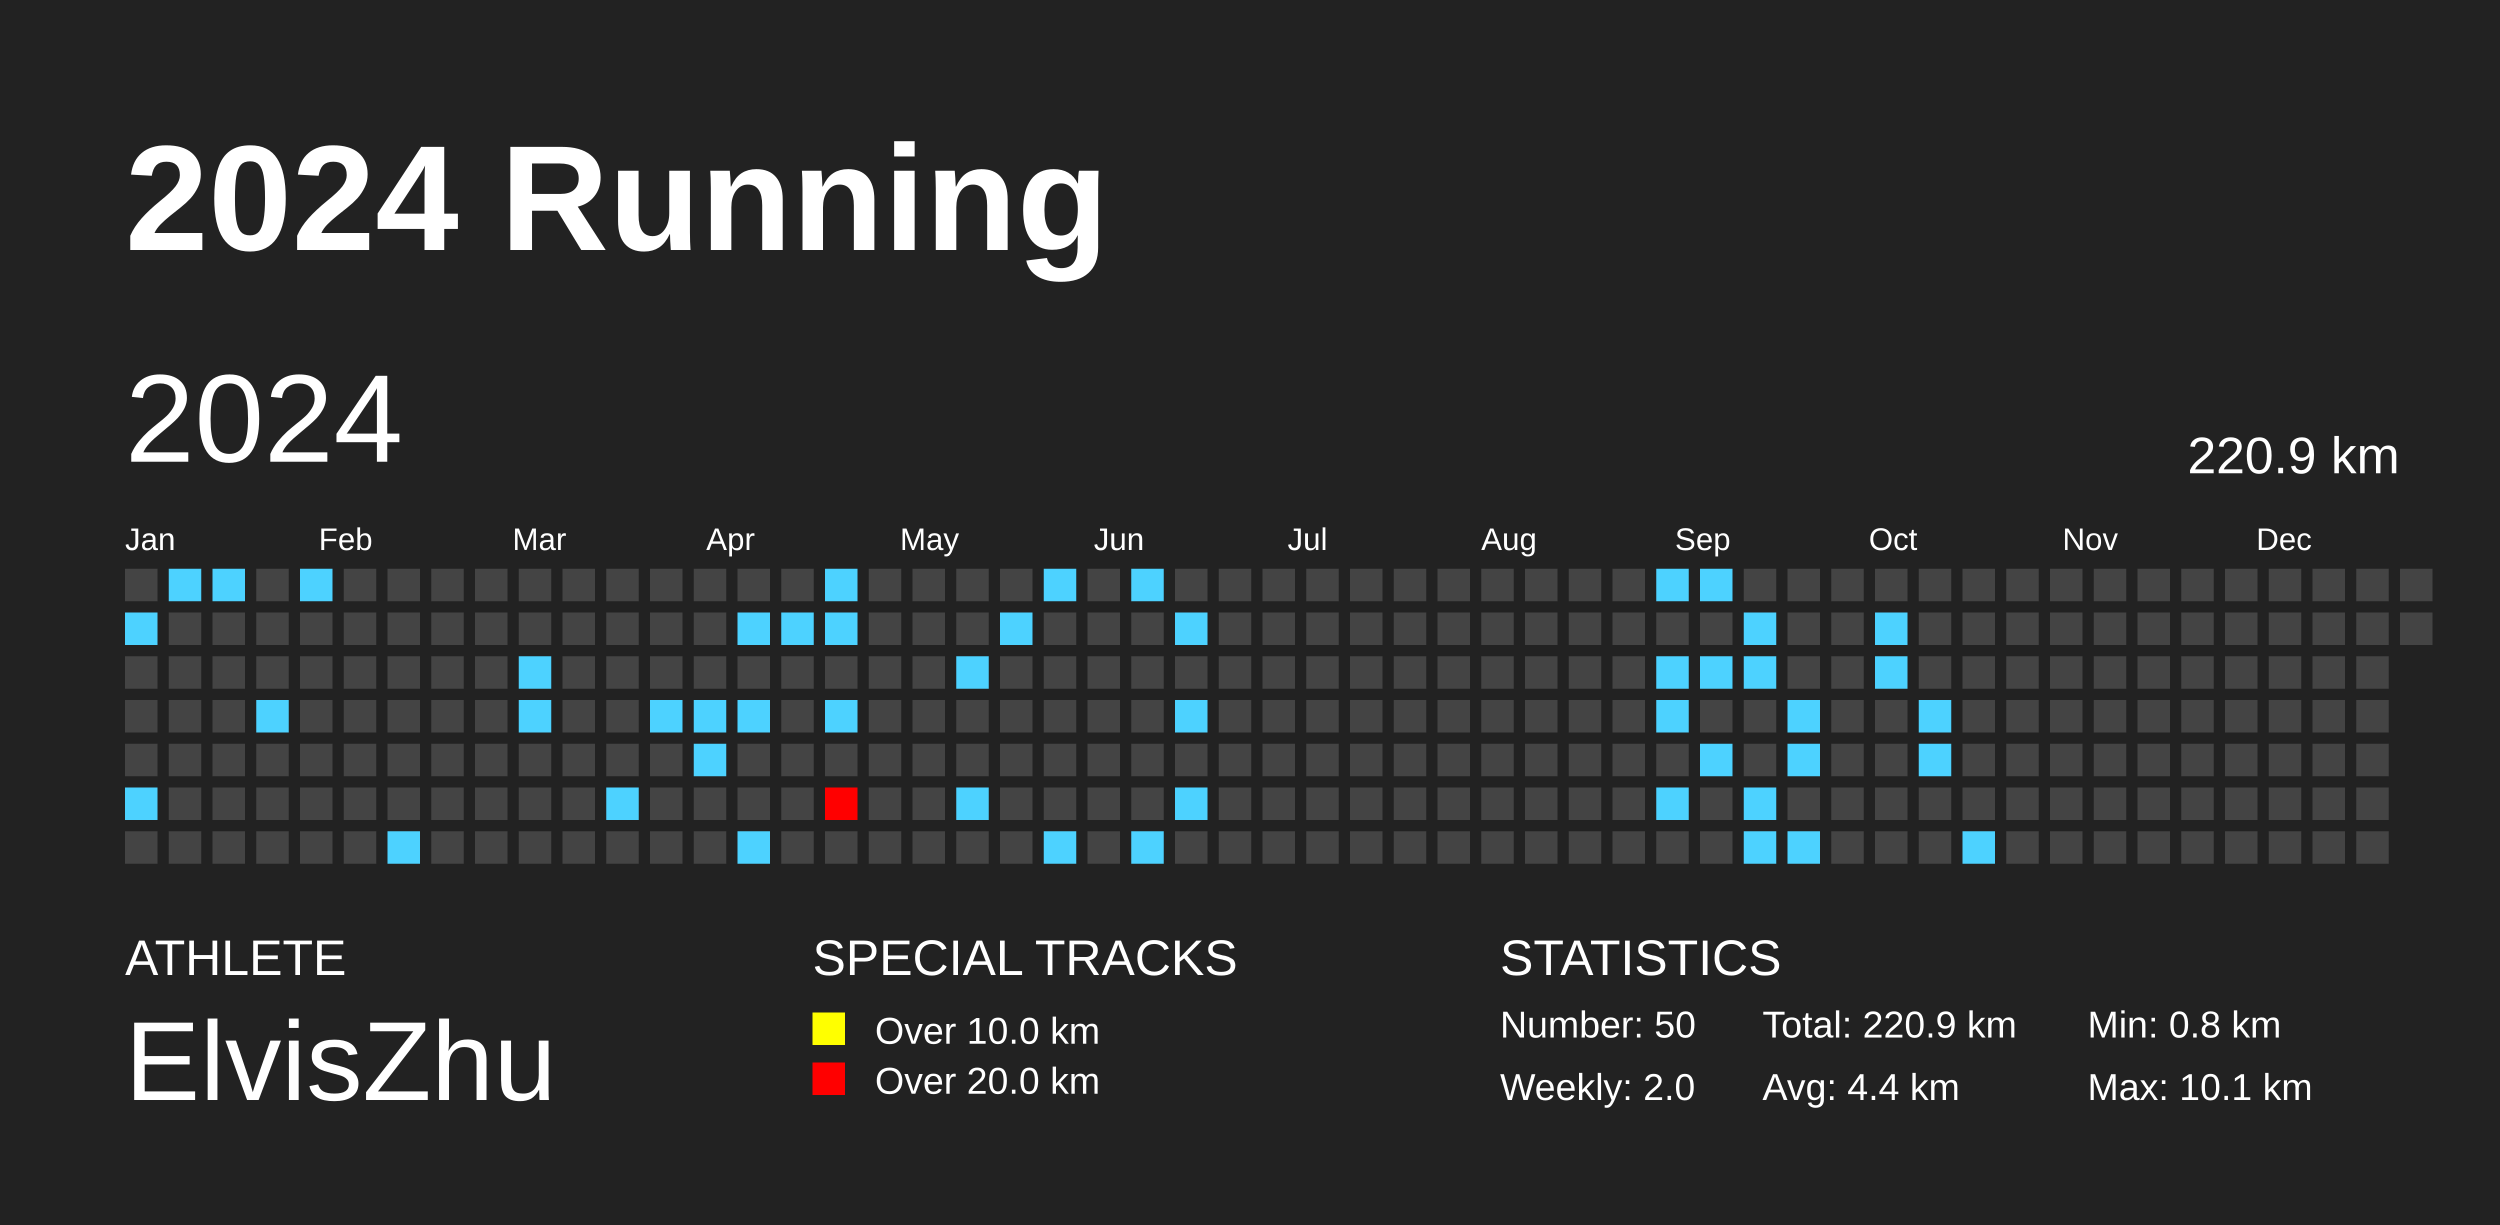
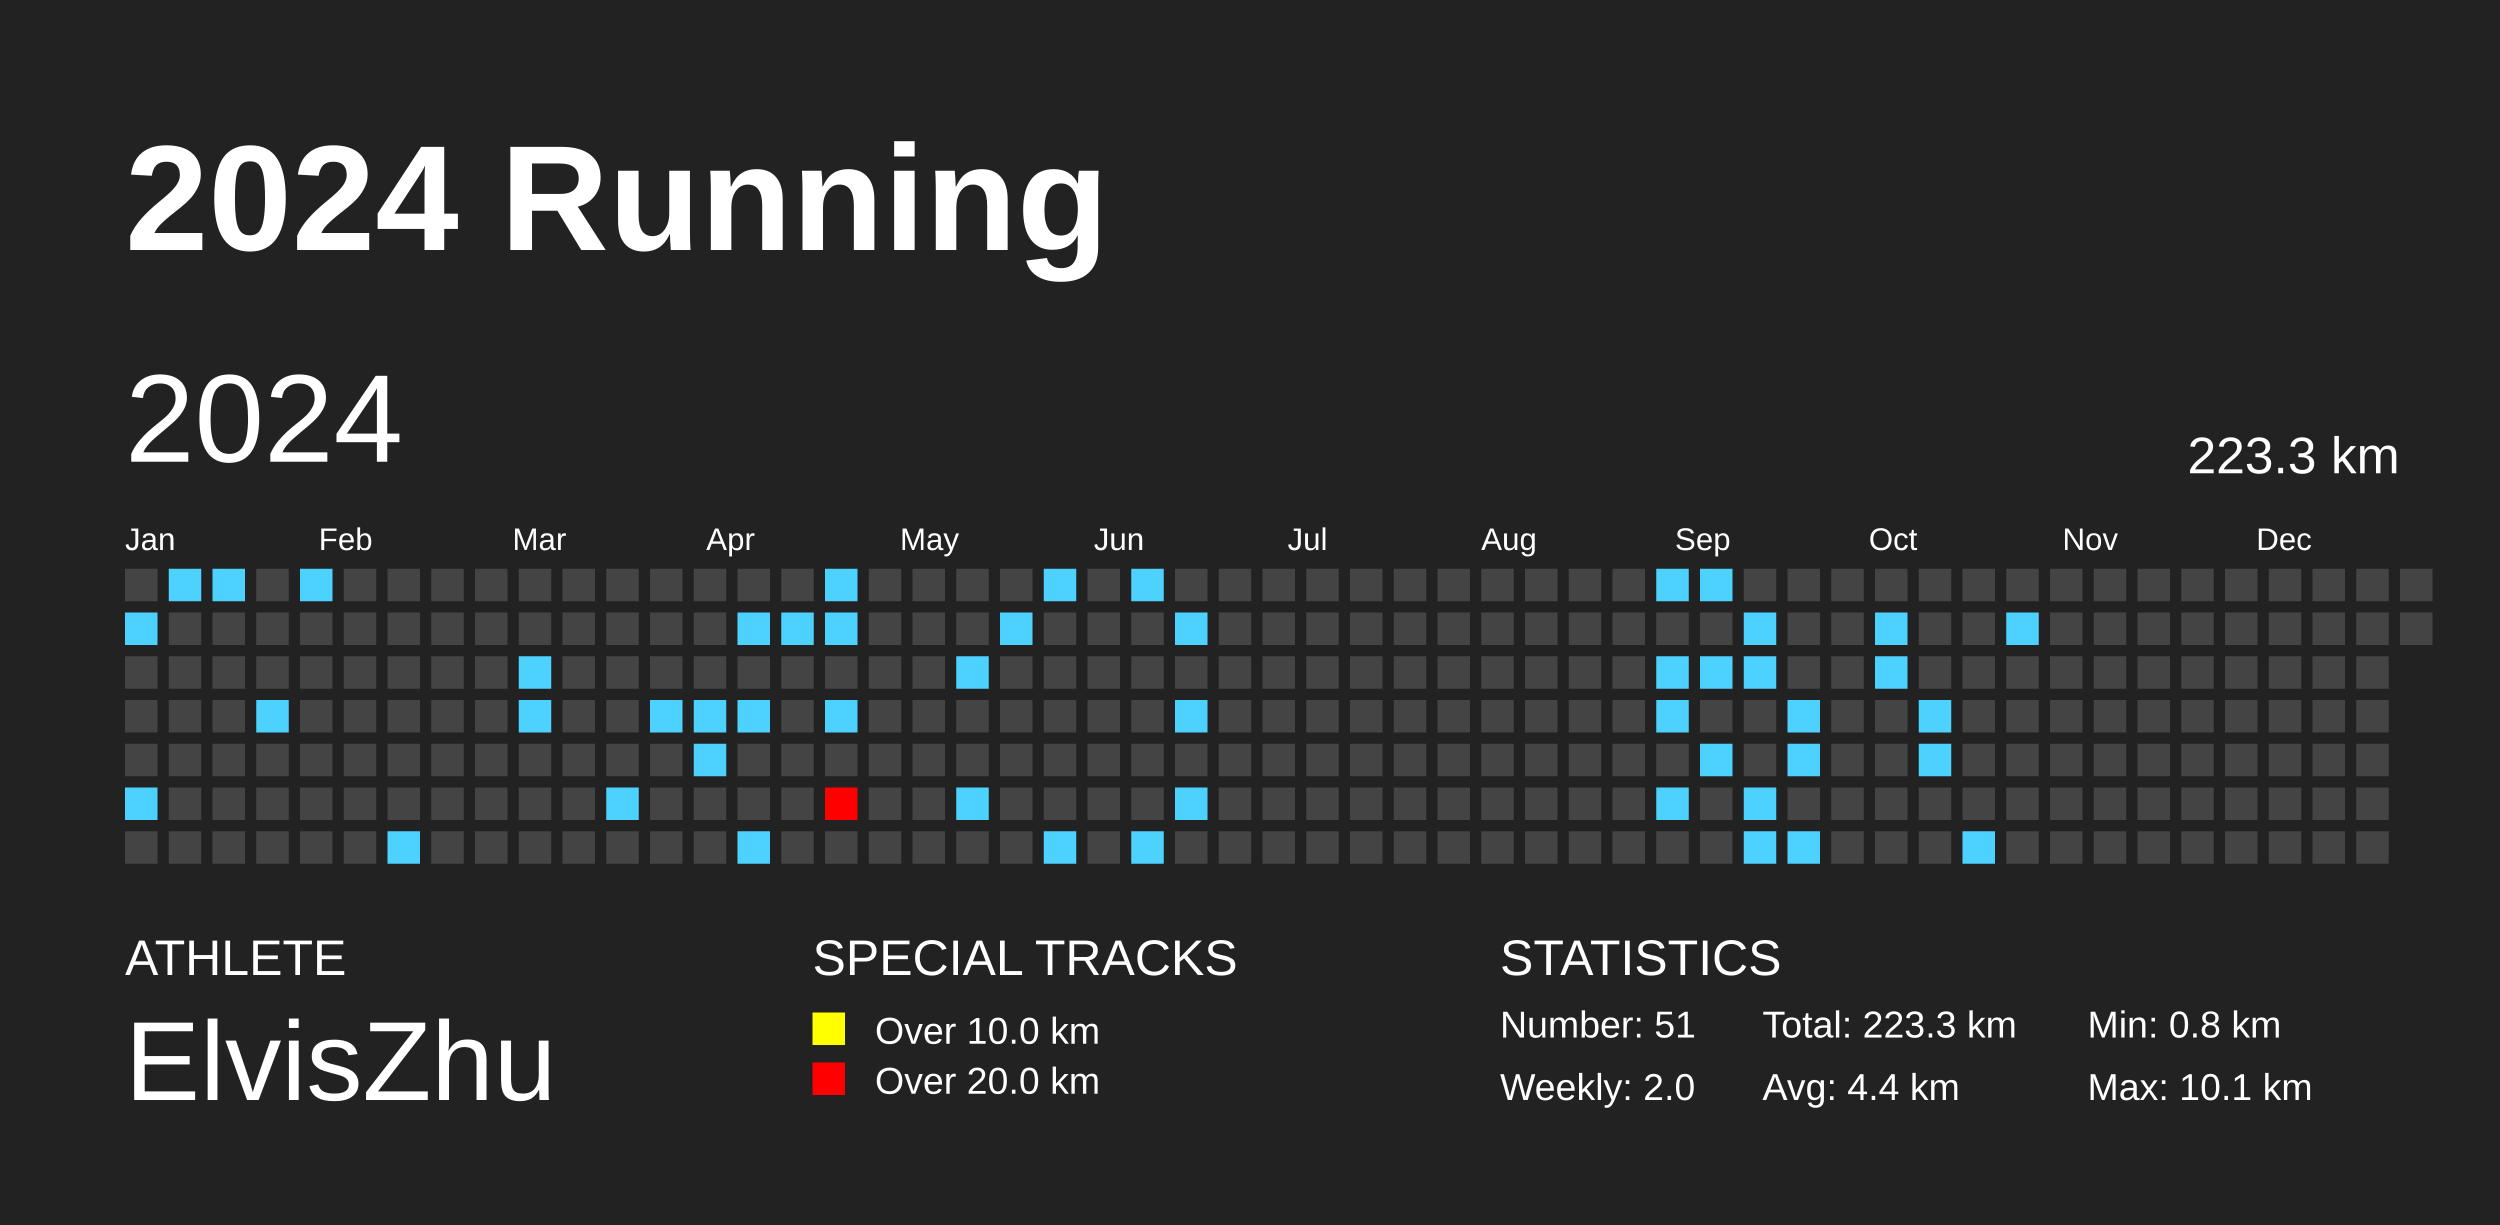
<svg xmlns="http://www.w3.org/2000/svg" baseProfile="full" height="98mm" version="1.1" viewBox="0,0,200,98" width="200mm">
  <defs />
  <rect fill="#222222" height="98" width="200" x="0" y="0" />
  <text fill="#FFFFFF" style="font-size:12px; font-family:Arial; font-weight:bold;" x="10" y="20">2024 Running</text>
  <text fill="#FFFFFF" style="font-size:4px; font-family:Arial" x="10" y="78">ATHLETE</text>
  <text fill="#FFFFFF" style="font-size:9px; font-family:Arial" x="10" y="88">ElvisZhu</text>
  <text fill="#FFFFFF" style="font-size:4px; font-family:Arial" x="65" y="78">SPECIAL TRACKS</text>
  <rect fill="yellow" height="2.6" width="2.6" x="65" y="81" />
  <text fill="#FFFFFF" style="font-size:3px; font-family:Arial" x="70" y="83.5">Over 10.0 km</text>
  <rect fill="red" height="2.6" width="2.6" x="65" y="85" />
  <text fill="#FFFFFF" style="font-size:3px; font-family:Arial" x="70" y="87.5">Over 20.0 km</text>
  <text fill="#FFFFFF" style="font-size:4px; font-family:Arial" x="120" y="78">STATISTICS</text>
-   <text fill="#FFFFFF" style="font-size:3px; font-family:Arial" x="120" y="83">Number: 50</text>
+   <text fill="#FFFFFF" style="font-size:3px; font-family:Arial" x="120" y="83">Number: 51</text>
  <text fill="#FFFFFF" style="font-size:3px; font-family:Arial" x="120" y="88">Weekly: 2.0</text>
-   <text fill="#FFFFFF" style="font-size:3px; font-family:Arial" x="141" y="83">Total: 220.9 km</text>
+   <text fill="#FFFFFF" style="font-size:3px; font-family:Arial" x="141" y="83">Total: 223.3 km</text>
  <text fill="#FFFFFF" style="font-size:3px; font-family:Arial" x="141" y="88">Avg: 4.4 km</text>
  <text fill="#FFFFFF" style="font-size:3px; font-family:Arial" x="167" y="83">Min: 0.8 km</text>
  <text fill="#FFFFFF" style="font-size:3px; font-family:Arial" x="167" y="88">Max: 10.1 km</text>
  <text dominant-baseline="hanging" fill="#FFFFFF" style="font-size:10.0px; font-family:Arial;" x="10" y="30">2024</text>
-   <text dominant-baseline="hanging" fill="#FFFFFF" style="font-size:4.125px; font-family:Arial;" x="175" y="35">220.9 km</text>
+   <text dominant-baseline="hanging" fill="#FFFFFF" style="font-size:4.125px; font-family:Arial;" x="175" y="35">223.3 km</text>
  <text fill="#FFFFFF" style="font-size:2.5px; font-family:Arial" x="10.0" y="44">Jan</text>
  <text fill="#FFFFFF" style="font-size:2.5px; font-family:Arial" x="25.5" y="44">Feb</text>
  <text fill="#FFFFFF" style="font-size:2.5px; font-family:Arial" x="41.0" y="44">Mar</text>
  <text fill="#FFFFFF" style="font-size:2.5px; font-family:Arial" x="56.5" y="44">Apr</text>
  <text fill="#FFFFFF" style="font-size:2.5px; font-family:Arial" x="72.0" y="44">May</text>
  <text fill="#FFFFFF" style="font-size:2.5px; font-family:Arial" x="87.5" y="44">Jun</text>
  <text fill="#FFFFFF" style="font-size:2.5px; font-family:Arial" x="103.0" y="44">Jul</text>
  <text fill="#FFFFFF" style="font-size:2.5px; font-family:Arial" x="118.5" y="44">Aug</text>
  <text fill="#FFFFFF" style="font-size:2.5px; font-family:Arial" x="134.0" y="44">Sep</text>
  <text fill="#FFFFFF" style="font-size:2.5px; font-family:Arial" x="149.5" y="44">Oct</text>
  <text fill="#FFFFFF" style="font-size:2.5px; font-family:Arial" x="165.0" y="44">Nov</text>
  <text fill="#FFFFFF" style="font-size:2.5px; font-family:Arial" x="180.5" y="44">Dec</text>
  <rect fill="#444444" height="2.6" width="2.6" x="10.0" y="45.5" />
  <rect fill="#4dd2ff" height="2.6" width="2.6" x="10.0" y="49.0" />
  <rect fill="#444444" height="2.6" width="2.6" x="10.0" y="52.5" />
  <rect fill="#444444" height="2.6" width="2.6" x="10.0" y="56.0" />
  <rect fill="#444444" height="2.6" width="2.6" x="10.0" y="59.5" />
  <rect fill="#4dd2ff" height="2.6" width="2.6" x="10.0" y="63.0" />
  <rect fill="#444444" height="2.6" width="2.6" x="10.0" y="66.5" />
  <rect fill="#4dd2ff" height="2.6" width="2.6" x="13.5" y="45.5" />
  <rect fill="#444444" height="2.6" width="2.6" x="13.5" y="49.0" />
  <rect fill="#444444" height="2.6" width="2.6" x="13.5" y="52.5" />
  <rect fill="#444444" height="2.6" width="2.6" x="13.5" y="56.0" />
  <rect fill="#444444" height="2.6" width="2.6" x="13.5" y="59.5" />
  <rect fill="#444444" height="2.6" width="2.6" x="13.5" y="63.0" />
  <rect fill="#444444" height="2.6" width="2.6" x="13.5" y="66.5" />
  <rect fill="#4dd2ff" height="2.6" width="2.6" x="17.0" y="45.5" />
  <rect fill="#444444" height="2.6" width="2.6" x="17.0" y="49.0" />
  <rect fill="#444444" height="2.6" width="2.6" x="17.0" y="52.5" />
  <rect fill="#444444" height="2.6" width="2.6" x="17.0" y="56.0" />
  <rect fill="#444444" height="2.6" width="2.6" x="17.0" y="59.5" />
  <rect fill="#444444" height="2.6" width="2.6" x="17.0" y="63.0" />
  <rect fill="#444444" height="2.6" width="2.6" x="17.0" y="66.5" />
  <rect fill="#444444" height="2.6" width="2.6" x="20.5" y="45.5" />
  <rect fill="#444444" height="2.6" width="2.6" x="20.5" y="49.0" />
  <rect fill="#444444" height="2.6" width="2.6" x="20.5" y="52.5" />
  <rect fill="#4dd2ff" height="2.6" width="2.6" x="20.5" y="56.0" />
  <rect fill="#444444" height="2.6" width="2.6" x="20.5" y="59.5" />
  <rect fill="#444444" height="2.6" width="2.6" x="20.5" y="63.0" />
  <rect fill="#444444" height="2.6" width="2.6" x="20.5" y="66.5" />
  <rect fill="#4dd2ff" height="2.6" width="2.6" x="24.0" y="45.5" />
  <rect fill="#444444" height="2.6" width="2.6" x="24.0" y="49.0" />
  <rect fill="#444444" height="2.6" width="2.6" x="24.0" y="52.5" />
  <rect fill="#444444" height="2.6" width="2.6" x="24.0" y="56.0" />
  <rect fill="#444444" height="2.6" width="2.6" x="24.0" y="59.5" />
  <rect fill="#444444" height="2.6" width="2.6" x="24.0" y="63.0" />
  <rect fill="#444444" height="2.6" width="2.6" x="24.0" y="66.5" />
  <rect fill="#444444" height="2.6" width="2.6" x="27.5" y="45.5" />
  <rect fill="#444444" height="2.6" width="2.6" x="27.5" y="49.0" />
  <rect fill="#444444" height="2.6" width="2.6" x="27.5" y="52.5" />
  <rect fill="#444444" height="2.6" width="2.6" x="27.5" y="56.0" />
  <rect fill="#444444" height="2.6" width="2.6" x="27.5" y="59.5" />
  <rect fill="#444444" height="2.6" width="2.6" x="27.5" y="63.0" />
  <rect fill="#444444" height="2.6" width="2.6" x="27.5" y="66.5" />
  <rect fill="#444444" height="2.6" width="2.6" x="31.0" y="45.5" />
  <rect fill="#444444" height="2.6" width="2.6" x="31.0" y="49.0" />
  <rect fill="#444444" height="2.6" width="2.6" x="31.0" y="52.5" />
  <rect fill="#444444" height="2.6" width="2.6" x="31.0" y="56.0" />
  <rect fill="#444444" height="2.6" width="2.6" x="31.0" y="59.5" />
  <rect fill="#444444" height="2.6" width="2.6" x="31.0" y="63.0" />
  <rect fill="#4dd2ff" height="2.6" width="2.6" x="31.0" y="66.5" />
  <rect fill="#444444" height="2.6" width="2.6" x="34.5" y="45.5" />
  <rect fill="#444444" height="2.6" width="2.6" x="34.5" y="49.0" />
  <rect fill="#444444" height="2.6" width="2.6" x="34.5" y="52.5" />
  <rect fill="#444444" height="2.6" width="2.6" x="34.5" y="56.0" />
  <rect fill="#444444" height="2.6" width="2.6" x="34.5" y="59.5" />
  <rect fill="#444444" height="2.6" width="2.6" x="34.5" y="63.0" />
  <rect fill="#444444" height="2.6" width="2.6" x="34.5" y="66.5" />
  <rect fill="#444444" height="2.6" width="2.6" x="38.0" y="45.5" />
  <rect fill="#444444" height="2.6" width="2.6" x="38.0" y="49.0" />
  <rect fill="#444444" height="2.6" width="2.6" x="38.0" y="52.5" />
  <rect fill="#444444" height="2.6" width="2.6" x="38.0" y="56.0" />
  <rect fill="#444444" height="2.6" width="2.6" x="38.0" y="59.5" />
  <rect fill="#444444" height="2.6" width="2.6" x="38.0" y="63.0" />
  <rect fill="#444444" height="2.6" width="2.6" x="38.0" y="66.5" />
  <rect fill="#444444" height="2.6" width="2.6" x="41.5" y="45.5" />
  <rect fill="#444444" height="2.6" width="2.6" x="41.5" y="49.0" />
  <rect fill="#4dd2ff" height="2.6" width="2.6" x="41.5" y="52.5" />
  <rect fill="#4dd2ff" height="2.6" width="2.6" x="41.5" y="56.0" />
  <rect fill="#444444" height="2.6" width="2.6" x="41.5" y="59.5" />
  <rect fill="#444444" height="2.6" width="2.6" x="41.5" y="63.0" />
  <rect fill="#444444" height="2.6" width="2.6" x="41.5" y="66.5" />
  <rect fill="#444444" height="2.6" width="2.6" x="45.0" y="45.5" />
  <rect fill="#444444" height="2.6" width="2.6" x="45.0" y="49.0" />
  <rect fill="#444444" height="2.6" width="2.6" x="45.0" y="52.5" />
  <rect fill="#444444" height="2.6" width="2.6" x="45.0" y="56.0" />
  <rect fill="#444444" height="2.6" width="2.6" x="45.0" y="59.5" />
  <rect fill="#444444" height="2.6" width="2.6" x="45.0" y="63.0" />
  <rect fill="#444444" height="2.6" width="2.6" x="45.0" y="66.5" />
  <rect fill="#444444" height="2.6" width="2.6" x="48.5" y="45.5" />
  <rect fill="#444444" height="2.6" width="2.6" x="48.5" y="49.0" />
  <rect fill="#444444" height="2.6" width="2.6" x="48.5" y="52.5" />
  <rect fill="#444444" height="2.6" width="2.6" x="48.5" y="56.0" />
  <rect fill="#444444" height="2.6" width="2.6" x="48.5" y="59.5" />
  <rect fill="#4dd2ff" height="2.6" width="2.6" x="48.5" y="63.0" />
  <rect fill="#444444" height="2.6" width="2.6" x="48.5" y="66.5" />
  <rect fill="#444444" height="2.6" width="2.6" x="52.0" y="45.5" />
  <rect fill="#444444" height="2.6" width="2.6" x="52.0" y="49.0" />
  <rect fill="#444444" height="2.6" width="2.6" x="52.0" y="52.5" />
  <rect fill="#4dd2ff" height="2.6" width="2.6" x="52.0" y="56.0" />
  <rect fill="#444444" height="2.6" width="2.6" x="52.0" y="59.5" />
  <rect fill="#444444" height="2.6" width="2.6" x="52.0" y="63.0" />
  <rect fill="#444444" height="2.6" width="2.6" x="52.0" y="66.5" />
  <rect fill="#444444" height="2.6" width="2.6" x="55.5" y="45.5" />
  <rect fill="#444444" height="2.6" width="2.6" x="55.5" y="49.0" />
  <rect fill="#444444" height="2.6" width="2.6" x="55.5" y="52.5" />
  <rect fill="#4dd2ff" height="2.6" width="2.6" x="55.5" y="56.0" />
  <rect fill="#4dd2ff" height="2.6" width="2.6" x="55.5" y="59.5" />
  <rect fill="#444444" height="2.6" width="2.6" x="55.5" y="63.0" />
  <rect fill="#444444" height="2.6" width="2.6" x="55.5" y="66.5" />
  <rect fill="#444444" height="2.6" width="2.6" x="59.0" y="45.5" />
  <rect fill="#4dd2ff" height="2.6" width="2.6" x="59.0" y="49.0" />
  <rect fill="#444444" height="2.6" width="2.6" x="59.0" y="52.5" />
  <rect fill="#4dd2ff" height="2.6" width="2.6" x="59.0" y="56.0" />
  <rect fill="#444444" height="2.6" width="2.6" x="59.0" y="59.5" />
  <rect fill="#444444" height="2.6" width="2.6" x="59.0" y="63.0" />
  <rect fill="#4dd2ff" height="2.6" width="2.6" x="59.0" y="66.5" />
  <rect fill="#444444" height="2.6" width="2.6" x="62.5" y="45.5" />
  <rect fill="#4dd2ff" height="2.6" width="2.6" x="62.5" y="49.0" />
  <rect fill="#444444" height="2.6" width="2.6" x="62.5" y="52.5" />
  <rect fill="#444444" height="2.6" width="2.6" x="62.5" y="56.0" />
  <rect fill="#444444" height="2.6" width="2.6" x="62.5" y="59.5" />
  <rect fill="#444444" height="2.6" width="2.6" x="62.5" y="63.0" />
  <rect fill="#444444" height="2.6" width="2.6" x="62.5" y="66.5" />
  <rect fill="#4dd2ff" height="2.6" width="2.6" x="66.0" y="45.5" />
  <rect fill="#4dd2ff" height="2.6" width="2.6" x="66.0" y="49.0" />
  <rect fill="#444444" height="2.6" width="2.6" x="66.0" y="52.5" />
  <rect fill="#4dd2ff" height="2.6" width="2.6" x="66.0" y="56.0" />
  <rect fill="#444444" height="2.6" width="2.6" x="66.0" y="59.5" />
  <rect fill="#ff0000" height="2.6" width="2.6" x="66.0" y="63.0" />
  <rect fill="#444444" height="2.6" width="2.6" x="66.0" y="66.5" />
  <rect fill="#444444" height="2.6" width="2.6" x="69.5" y="45.5" />
  <rect fill="#444444" height="2.6" width="2.6" x="69.5" y="49.0" />
  <rect fill="#444444" height="2.6" width="2.6" x="69.5" y="52.5" />
  <rect fill="#444444" height="2.6" width="2.6" x="69.5" y="56.0" />
  <rect fill="#444444" height="2.6" width="2.6" x="69.5" y="59.5" />
  <rect fill="#444444" height="2.6" width="2.6" x="69.5" y="63.0" />
  <rect fill="#444444" height="2.6" width="2.6" x="69.5" y="66.5" />
  <rect fill="#444444" height="2.6" width="2.6" x="73.0" y="45.5" />
  <rect fill="#444444" height="2.6" width="2.6" x="73.0" y="49.0" />
  <rect fill="#444444" height="2.6" width="2.6" x="73.0" y="52.5" />
  <rect fill="#444444" height="2.6" width="2.6" x="73.0" y="56.0" />
  <rect fill="#444444" height="2.6" width="2.6" x="73.0" y="59.5" />
  <rect fill="#444444" height="2.6" width="2.6" x="73.0" y="63.0" />
  <rect fill="#444444" height="2.6" width="2.6" x="73.0" y="66.5" />
  <rect fill="#444444" height="2.6" width="2.6" x="76.5" y="45.5" />
  <rect fill="#444444" height="2.6" width="2.6" x="76.5" y="49.0" />
  <rect fill="#4dd2ff" height="2.6" width="2.6" x="76.5" y="52.5" />
  <rect fill="#444444" height="2.6" width="2.6" x="76.5" y="56.0" />
  <rect fill="#444444" height="2.6" width="2.6" x="76.5" y="59.5" />
  <rect fill="#4dd2ff" height="2.6" width="2.6" x="76.5" y="63.0" />
  <rect fill="#444444" height="2.6" width="2.6" x="76.5" y="66.5" />
  <rect fill="#444444" height="2.6" width="2.6" x="80.0" y="45.5" />
  <rect fill="#4dd2ff" height="2.6" width="2.6" x="80.0" y="49.0" />
  <rect fill="#444444" height="2.6" width="2.6" x="80.0" y="52.5" />
  <rect fill="#444444" height="2.6" width="2.6" x="80.0" y="56.0" />
  <rect fill="#444444" height="2.6" width="2.6" x="80.0" y="59.5" />
  <rect fill="#444444" height="2.6" width="2.6" x="80.0" y="63.0" />
  <rect fill="#444444" height="2.6" width="2.6" x="80.0" y="66.5" />
  <rect fill="#4dd2ff" height="2.6" width="2.6" x="83.5" y="45.5" />
  <rect fill="#444444" height="2.6" width="2.6" x="83.5" y="49.0" />
  <rect fill="#444444" height="2.6" width="2.6" x="83.5" y="52.5" />
  <rect fill="#444444" height="2.6" width="2.6" x="83.5" y="56.0" />
  <rect fill="#444444" height="2.6" width="2.6" x="83.5" y="59.5" />
  <rect fill="#444444" height="2.6" width="2.6" x="83.5" y="63.0" />
  <rect fill="#4dd2ff" height="2.6" width="2.6" x="83.5" y="66.5" />
  <rect fill="#444444" height="2.6" width="2.6" x="87.0" y="45.5" />
  <rect fill="#444444" height="2.6" width="2.6" x="87.0" y="49.0" />
  <rect fill="#444444" height="2.6" width="2.6" x="87.0" y="52.5" />
  <rect fill="#444444" height="2.6" width="2.6" x="87.0" y="56.0" />
  <rect fill="#444444" height="2.6" width="2.6" x="87.0" y="59.5" />
  <rect fill="#444444" height="2.6" width="2.6" x="87.0" y="63.0" />
  <rect fill="#444444" height="2.6" width="2.6" x="87.0" y="66.5" />
  <rect fill="#4dd2ff" height="2.6" width="2.6" x="90.5" y="45.5" />
  <rect fill="#444444" height="2.6" width="2.6" x="90.5" y="49.0" />
  <rect fill="#444444" height="2.6" width="2.6" x="90.5" y="52.5" />
  <rect fill="#444444" height="2.6" width="2.6" x="90.5" y="56.0" />
  <rect fill="#444444" height="2.6" width="2.6" x="90.5" y="59.5" />
  <rect fill="#444444" height="2.6" width="2.6" x="90.5" y="63.0" />
  <rect fill="#4dd2ff" height="2.6" width="2.6" x="90.5" y="66.5" />
  <rect fill="#444444" height="2.6" width="2.6" x="94.0" y="45.5" />
  <rect fill="#4dd2ff" height="2.6" width="2.6" x="94.0" y="49.0" />
  <rect fill="#444444" height="2.6" width="2.6" x="94.0" y="52.5" />
  <rect fill="#4dd2ff" height="2.6" width="2.6" x="94.0" y="56.0" />
  <rect fill="#444444" height="2.6" width="2.6" x="94.0" y="59.5" />
  <rect fill="#4dd2ff" height="2.6" width="2.6" x="94.0" y="63.0" />
  <rect fill="#444444" height="2.6" width="2.6" x="94.0" y="66.5" />
  <rect fill="#444444" height="2.6" width="2.6" x="97.5" y="45.5" />
  <rect fill="#444444" height="2.6" width="2.6" x="97.5" y="49.0" />
  <rect fill="#444444" height="2.6" width="2.6" x="97.5" y="52.5" />
  <rect fill="#444444" height="2.6" width="2.6" x="97.5" y="56.0" />
  <rect fill="#444444" height="2.6" width="2.6" x="97.5" y="59.5" />
  <rect fill="#444444" height="2.6" width="2.6" x="97.5" y="63.0" />
  <rect fill="#444444" height="2.6" width="2.6" x="97.5" y="66.5" />
  <rect fill="#444444" height="2.6" width="2.6" x="101.0" y="45.5" />
  <rect fill="#444444" height="2.6" width="2.6" x="101.0" y="49.0" />
  <rect fill="#444444" height="2.6" width="2.6" x="101.0" y="52.5" />
  <rect fill="#444444" height="2.6" width="2.6" x="101.0" y="56.0" />
  <rect fill="#444444" height="2.6" width="2.6" x="101.0" y="59.5" />
  <rect fill="#444444" height="2.6" width="2.6" x="101.0" y="63.0" />
  <rect fill="#444444" height="2.6" width="2.6" x="101.0" y="66.5" />
  <rect fill="#444444" height="2.6" width="2.6" x="104.5" y="45.5" />
  <rect fill="#444444" height="2.6" width="2.6" x="104.5" y="49.0" />
  <rect fill="#444444" height="2.6" width="2.6" x="104.5" y="52.5" />
  <rect fill="#444444" height="2.6" width="2.6" x="104.5" y="56.0" />
  <rect fill="#444444" height="2.6" width="2.6" x="104.5" y="59.5" />
  <rect fill="#444444" height="2.6" width="2.6" x="104.5" y="63.0" />
  <rect fill="#444444" height="2.6" width="2.6" x="104.5" y="66.5" />
  <rect fill="#444444" height="2.6" width="2.6" x="108.0" y="45.5" />
  <rect fill="#444444" height="2.6" width="2.6" x="108.0" y="49.0" />
  <rect fill="#444444" height="2.6" width="2.6" x="108.0" y="52.5" />
  <rect fill="#444444" height="2.6" width="2.6" x="108.0" y="56.0" />
  <rect fill="#444444" height="2.6" width="2.6" x="108.0" y="59.5" />
  <rect fill="#444444" height="2.6" width="2.6" x="108.0" y="63.0" />
  <rect fill="#444444" height="2.6" width="2.6" x="108.0" y="66.5" />
  <rect fill="#444444" height="2.6" width="2.6" x="111.5" y="45.5" />
  <rect fill="#444444" height="2.6" width="2.6" x="111.5" y="49.0" />
  <rect fill="#444444" height="2.6" width="2.6" x="111.5" y="52.5" />
  <rect fill="#444444" height="2.6" width="2.6" x="111.5" y="56.0" />
  <rect fill="#444444" height="2.6" width="2.6" x="111.5" y="59.5" />
  <rect fill="#444444" height="2.6" width="2.6" x="111.5" y="63.0" />
  <rect fill="#444444" height="2.6" width="2.6" x="111.5" y="66.5" />
  <rect fill="#444444" height="2.6" width="2.6" x="115.0" y="45.5" />
  <rect fill="#444444" height="2.6" width="2.6" x="115.0" y="49.0" />
  <rect fill="#444444" height="2.6" width="2.6" x="115.0" y="52.5" />
  <rect fill="#444444" height="2.6" width="2.6" x="115.0" y="56.0" />
  <rect fill="#444444" height="2.6" width="2.6" x="115.0" y="59.5" />
  <rect fill="#444444" height="2.6" width="2.6" x="115.0" y="63.0" />
  <rect fill="#444444" height="2.6" width="2.6" x="115.0" y="66.5" />
  <rect fill="#444444" height="2.6" width="2.6" x="118.5" y="45.5" />
  <rect fill="#444444" height="2.6" width="2.6" x="118.5" y="49.0" />
  <rect fill="#444444" height="2.6" width="2.6" x="118.5" y="52.5" />
  <rect fill="#444444" height="2.6" width="2.6" x="118.5" y="56.0" />
  <rect fill="#444444" height="2.6" width="2.6" x="118.5" y="59.5" />
  <rect fill="#444444" height="2.6" width="2.6" x="118.5" y="63.0" />
  <rect fill="#444444" height="2.6" width="2.6" x="118.5" y="66.5" />
  <rect fill="#444444" height="2.6" width="2.6" x="122.0" y="45.5" />
  <rect fill="#444444" height="2.6" width="2.6" x="122.0" y="49.0" />
  <rect fill="#444444" height="2.6" width="2.6" x="122.0" y="52.5" />
  <rect fill="#444444" height="2.6" width="2.6" x="122.0" y="56.0" />
  <rect fill="#444444" height="2.6" width="2.6" x="122.0" y="59.5" />
  <rect fill="#444444" height="2.6" width="2.6" x="122.0" y="63.0" />
  <rect fill="#444444" height="2.6" width="2.6" x="122.0" y="66.5" />
  <rect fill="#444444" height="2.6" width="2.6" x="125.5" y="45.5" />
  <rect fill="#444444" height="2.6" width="2.6" x="125.5" y="49.0" />
  <rect fill="#444444" height="2.6" width="2.6" x="125.5" y="52.5" />
  <rect fill="#444444" height="2.6" width="2.6" x="125.5" y="56.0" />
  <rect fill="#444444" height="2.6" width="2.6" x="125.5" y="59.5" />
  <rect fill="#444444" height="2.6" width="2.6" x="125.5" y="63.0" />
  <rect fill="#444444" height="2.6" width="2.6" x="125.5" y="66.5" />
  <rect fill="#444444" height="2.6" width="2.6" x="129.0" y="45.5" />
  <rect fill="#444444" height="2.6" width="2.6" x="129.0" y="49.0" />
  <rect fill="#444444" height="2.6" width="2.6" x="129.0" y="52.5" />
  <rect fill="#444444" height="2.6" width="2.6" x="129.0" y="56.0" />
  <rect fill="#444444" height="2.6" width="2.6" x="129.0" y="59.5" />
  <rect fill="#444444" height="2.6" width="2.6" x="129.0" y="63.0" />
  <rect fill="#444444" height="2.6" width="2.6" x="129.0" y="66.5" />
  <rect fill="#4dd2ff" height="2.6" width="2.6" x="132.5" y="45.5" />
  <rect fill="#444444" height="2.6" width="2.6" x="132.5" y="49.0" />
  <rect fill="#4dd2ff" height="2.6" width="2.6" x="132.5" y="52.5" />
  <rect fill="#4dd2ff" height="2.6" width="2.6" x="132.5" y="56.0" />
  <rect fill="#444444" height="2.6" width="2.6" x="132.5" y="59.5" />
  <rect fill="#4dd2ff" height="2.6" width="2.6" x="132.5" y="63.0" />
  <rect fill="#444444" height="2.6" width="2.6" x="132.5" y="66.5" />
  <rect fill="#4dd2ff" height="2.6" width="2.6" x="136.0" y="45.5" />
  <rect fill="#444444" height="2.6" width="2.6" x="136.0" y="49.0" />
  <rect fill="#4dd2ff" height="2.6" width="2.6" x="136.0" y="52.5" />
  <rect fill="#444444" height="2.6" width="2.6" x="136.0" y="56.0" />
  <rect fill="#4dd2ff" height="2.6" width="2.6" x="136.0" y="59.5" />
  <rect fill="#444444" height="2.6" width="2.6" x="136.0" y="63.0" />
  <rect fill="#444444" height="2.6" width="2.6" x="136.0" y="66.5" />
  <rect fill="#444444" height="2.6" width="2.6" x="139.5" y="45.5" />
  <rect fill="#4dd2ff" height="2.6" width="2.6" x="139.5" y="49.0" />
  <rect fill="#4dd2ff" height="2.6" width="2.6" x="139.5" y="52.5" />
  <rect fill="#444444" height="2.6" width="2.6" x="139.5" y="56.0" />
  <rect fill="#444444" height="2.6" width="2.6" x="139.5" y="59.5" />
  <rect fill="#4dd2ff" height="2.6" width="2.6" x="139.5" y="63.0" />
  <rect fill="#4dd2ff" height="2.6" width="2.6" x="139.5" y="66.5" />
  <rect fill="#444444" height="2.6" width="2.6" x="143.0" y="45.5" />
  <rect fill="#444444" height="2.6" width="2.6" x="143.0" y="49.0" />
  <rect fill="#444444" height="2.6" width="2.6" x="143.0" y="52.5" />
  <rect fill="#4dd2ff" height="2.6" width="2.6" x="143.0" y="56.0" />
  <rect fill="#4dd2ff" height="2.6" width="2.6" x="143.0" y="59.5" />
  <rect fill="#444444" height="2.6" width="2.6" x="143.0" y="63.0" />
  <rect fill="#4dd2ff" height="2.6" width="2.6" x="143.0" y="66.5" />
  <rect fill="#444444" height="2.6" width="2.6" x="146.5" y="45.5" />
  <rect fill="#444444" height="2.6" width="2.6" x="146.5" y="49.0" />
  <rect fill="#444444" height="2.6" width="2.6" x="146.5" y="52.5" />
  <rect fill="#444444" height="2.6" width="2.6" x="146.5" y="56.0" />
  <rect fill="#444444" height="2.6" width="2.6" x="146.5" y="59.5" />
  <rect fill="#444444" height="2.6" width="2.6" x="146.5" y="63.0" />
  <rect fill="#444444" height="2.6" width="2.6" x="146.5" y="66.5" />
  <rect fill="#444444" height="2.6" width="2.6" x="150.0" y="45.5" />
  <rect fill="#4dd2ff" height="2.6" width="2.6" x="150.0" y="49.0" />
  <rect fill="#4dd2ff" height="2.6" width="2.6" x="150.0" y="52.5" />
  <rect fill="#444444" height="2.6" width="2.6" x="150.0" y="56.0" />
  <rect fill="#444444" height="2.6" width="2.6" x="150.0" y="59.5" />
  <rect fill="#444444" height="2.6" width="2.6" x="150.0" y="63.0" />
  <rect fill="#444444" height="2.6" width="2.6" x="150.0" y="66.5" />
  <rect fill="#444444" height="2.6" width="2.6" x="153.5" y="45.5" />
  <rect fill="#444444" height="2.6" width="2.6" x="153.5" y="49.0" />
  <rect fill="#444444" height="2.6" width="2.6" x="153.5" y="52.5" />
  <rect fill="#4dd2ff" height="2.6" width="2.6" x="153.5" y="56.0" />
  <rect fill="#4dd2ff" height="2.6" width="2.6" x="153.5" y="59.5" />
  <rect fill="#444444" height="2.6" width="2.6" x="153.5" y="63.0" />
  <rect fill="#444444" height="2.6" width="2.6" x="153.5" y="66.5" />
  <rect fill="#444444" height="2.6" width="2.6" x="157.0" y="45.5" />
  <rect fill="#444444" height="2.6" width="2.6" x="157.0" y="49.0" />
  <rect fill="#444444" height="2.6" width="2.6" x="157.0" y="52.5" />
  <rect fill="#444444" height="2.6" width="2.6" x="157.0" y="56.0" />
  <rect fill="#444444" height="2.6" width="2.6" x="157.0" y="59.5" />
  <rect fill="#444444" height="2.6" width="2.6" x="157.0" y="63.0" />
  <rect fill="#4dd2ff" height="2.6" width="2.6" x="157.0" y="66.5" />
  <rect fill="#444444" height="2.6" width="2.6" x="160.5" y="45.5" />
-   <rect fill="#444444" height="2.6" width="2.6" x="160.5" y="49.0" />
+   <rect fill="#4dd2ff" height="2.6" width="2.6" x="160.5" y="49.0" />
  <rect fill="#444444" height="2.6" width="2.6" x="160.5" y="52.5" />
  <rect fill="#444444" height="2.6" width="2.6" x="160.5" y="56.0" />
  <rect fill="#444444" height="2.6" width="2.6" x="160.5" y="59.5" />
  <rect fill="#444444" height="2.6" width="2.6" x="160.5" y="63.0" />
  <rect fill="#444444" height="2.6" width="2.6" x="160.5" y="66.5" />
  <rect fill="#444444" height="2.6" width="2.6" x="164.0" y="45.5" />
  <rect fill="#444444" height="2.6" width="2.6" x="164.0" y="49.0" />
  <rect fill="#444444" height="2.6" width="2.6" x="164.0" y="52.5" />
  <rect fill="#444444" height="2.6" width="2.6" x="164.0" y="56.0" />
  <rect fill="#444444" height="2.6" width="2.6" x="164.0" y="59.5" />
  <rect fill="#444444" height="2.6" width="2.6" x="164.0" y="63.0" />
  <rect fill="#444444" height="2.6" width="2.6" x="164.0" y="66.5" />
  <rect fill="#444444" height="2.6" width="2.6" x="167.5" y="45.5" />
  <rect fill="#444444" height="2.6" width="2.6" x="167.5" y="49.0" />
  <rect fill="#444444" height="2.6" width="2.6" x="167.5" y="52.5" />
  <rect fill="#444444" height="2.6" width="2.6" x="167.5" y="56.0" />
  <rect fill="#444444" height="2.6" width="2.6" x="167.5" y="59.5" />
  <rect fill="#444444" height="2.6" width="2.6" x="167.5" y="63.0" />
  <rect fill="#444444" height="2.6" width="2.6" x="167.5" y="66.5" />
  <rect fill="#444444" height="2.6" width="2.6" x="171.0" y="45.5" />
  <rect fill="#444444" height="2.6" width="2.6" x="171.0" y="49.0" />
  <rect fill="#444444" height="2.6" width="2.6" x="171.0" y="52.5" />
  <rect fill="#444444" height="2.6" width="2.6" x="171.0" y="56.0" />
  <rect fill="#444444" height="2.6" width="2.6" x="171.0" y="59.5" />
  <rect fill="#444444" height="2.6" width="2.6" x="171.0" y="63.0" />
  <rect fill="#444444" height="2.6" width="2.6" x="171.0" y="66.5" />
  <rect fill="#444444" height="2.6" width="2.6" x="174.5" y="45.5" />
  <rect fill="#444444" height="2.6" width="2.6" x="174.5" y="49.0" />
  <rect fill="#444444" height="2.6" width="2.6" x="174.5" y="52.5" />
  <rect fill="#444444" height="2.6" width="2.6" x="174.5" y="56.0" />
  <rect fill="#444444" height="2.6" width="2.6" x="174.5" y="59.5" />
  <rect fill="#444444" height="2.6" width="2.6" x="174.5" y="63.0" />
  <rect fill="#444444" height="2.6" width="2.6" x="174.5" y="66.5" />
  <rect fill="#444444" height="2.6" width="2.6" x="178.0" y="45.5" />
  <rect fill="#444444" height="2.6" width="2.6" x="178.0" y="49.0" />
  <rect fill="#444444" height="2.6" width="2.6" x="178.0" y="52.5" />
  <rect fill="#444444" height="2.6" width="2.6" x="178.0" y="56.0" />
  <rect fill="#444444" height="2.6" width="2.6" x="178.0" y="59.5" />
  <rect fill="#444444" height="2.6" width="2.6" x="178.0" y="63.0" />
  <rect fill="#444444" height="2.6" width="2.6" x="178.0" y="66.5" />
  <rect fill="#444444" height="2.6" width="2.6" x="181.5" y="45.5" />
  <rect fill="#444444" height="2.6" width="2.6" x="181.5" y="49.0" />
  <rect fill="#444444" height="2.6" width="2.6" x="181.5" y="52.5" />
  <rect fill="#444444" height="2.6" width="2.6" x="181.5" y="56.0" />
  <rect fill="#444444" height="2.6" width="2.6" x="181.5" y="59.5" />
  <rect fill="#444444" height="2.6" width="2.6" x="181.5" y="63.0" />
  <rect fill="#444444" height="2.6" width="2.6" x="181.5" y="66.5" />
  <rect fill="#444444" height="2.6" width="2.6" x="185.0" y="45.5" />
  <rect fill="#444444" height="2.6" width="2.6" x="185.0" y="49.0" />
  <rect fill="#444444" height="2.6" width="2.6" x="185.0" y="52.5" />
  <rect fill="#444444" height="2.6" width="2.6" x="185.0" y="56.0" />
  <rect fill="#444444" height="2.6" width="2.6" x="185.0" y="59.5" />
  <rect fill="#444444" height="2.6" width="2.6" x="185.0" y="63.0" />
  <rect fill="#444444" height="2.6" width="2.6" x="185.0" y="66.5" />
  <rect fill="#444444" height="2.6" width="2.6" x="188.5" y="45.5" />
  <rect fill="#444444" height="2.6" width="2.6" x="188.5" y="49.0" />
  <rect fill="#444444" height="2.6" width="2.6" x="188.5" y="52.5" />
  <rect fill="#444444" height="2.6" width="2.6" x="188.5" y="56.0" />
  <rect fill="#444444" height="2.6" width="2.6" x="188.5" y="59.5" />
  <rect fill="#444444" height="2.6" width="2.6" x="188.5" y="63.0" />
  <rect fill="#444444" height="2.6" width="2.6" x="188.5" y="66.5" />
  <rect fill="#444444" height="2.6" width="2.6" x="192.0" y="45.5" />
  <rect fill="#444444" height="2.6" width="2.6" x="192.0" y="49.0" />
</svg>
